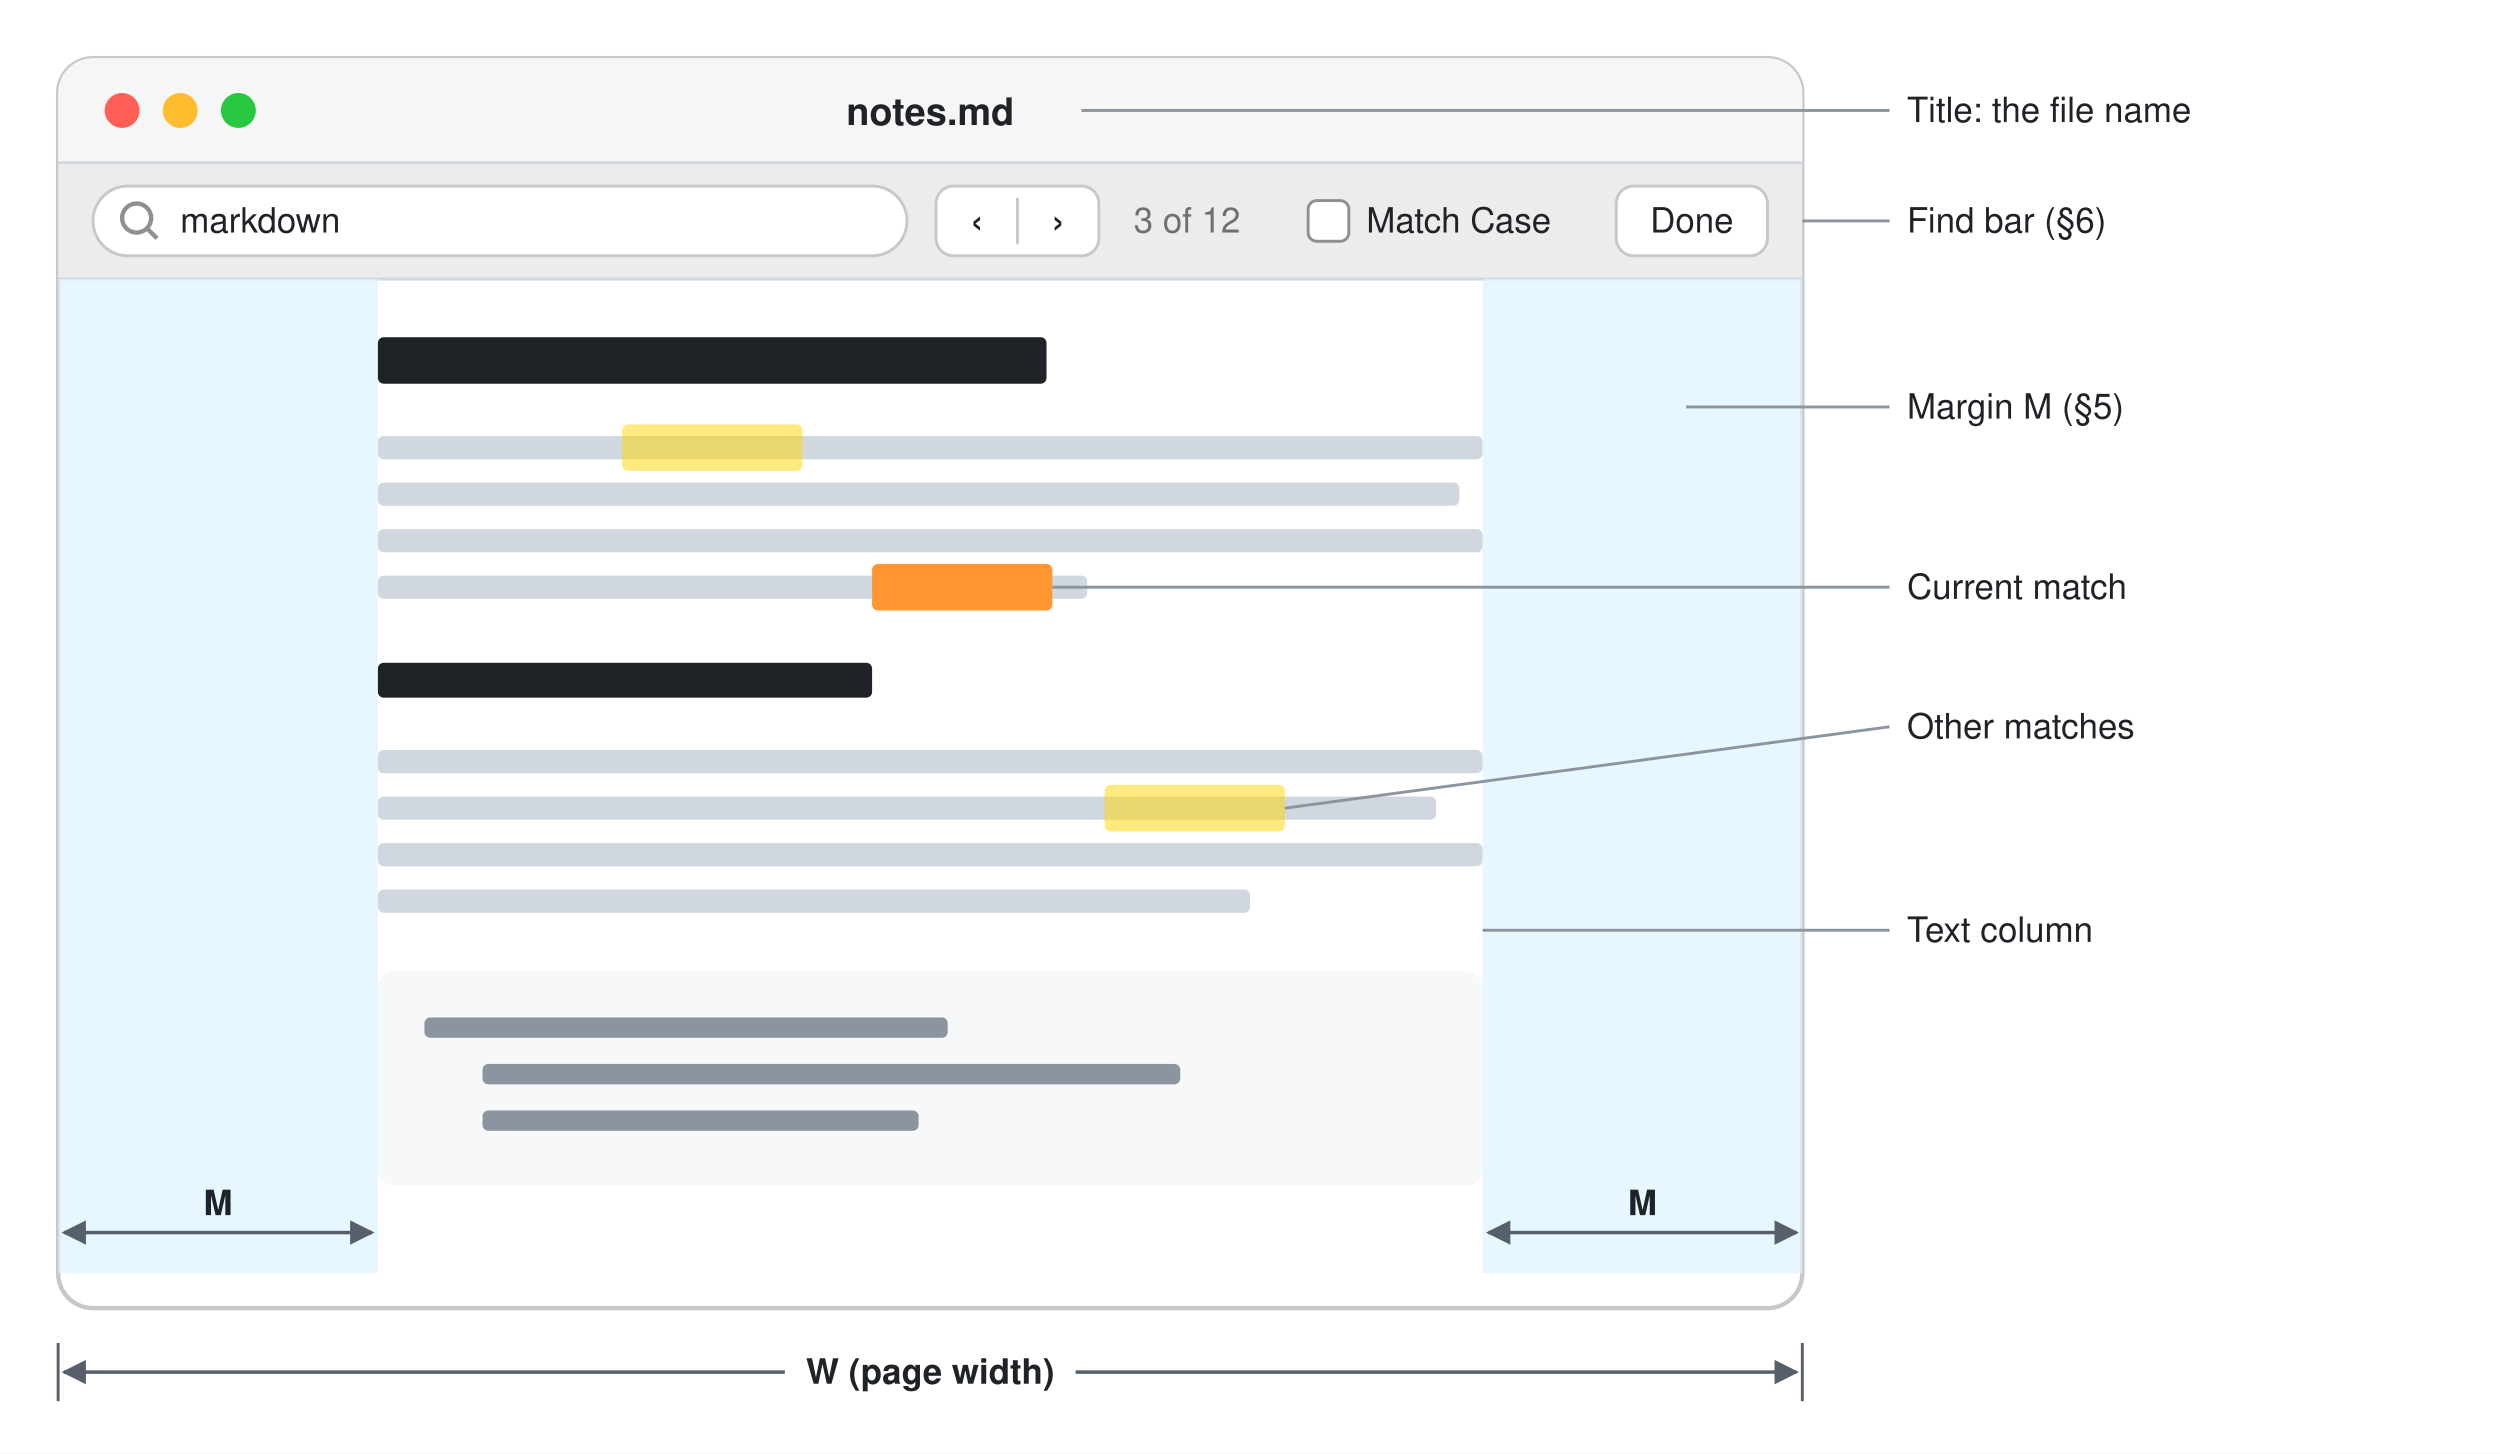
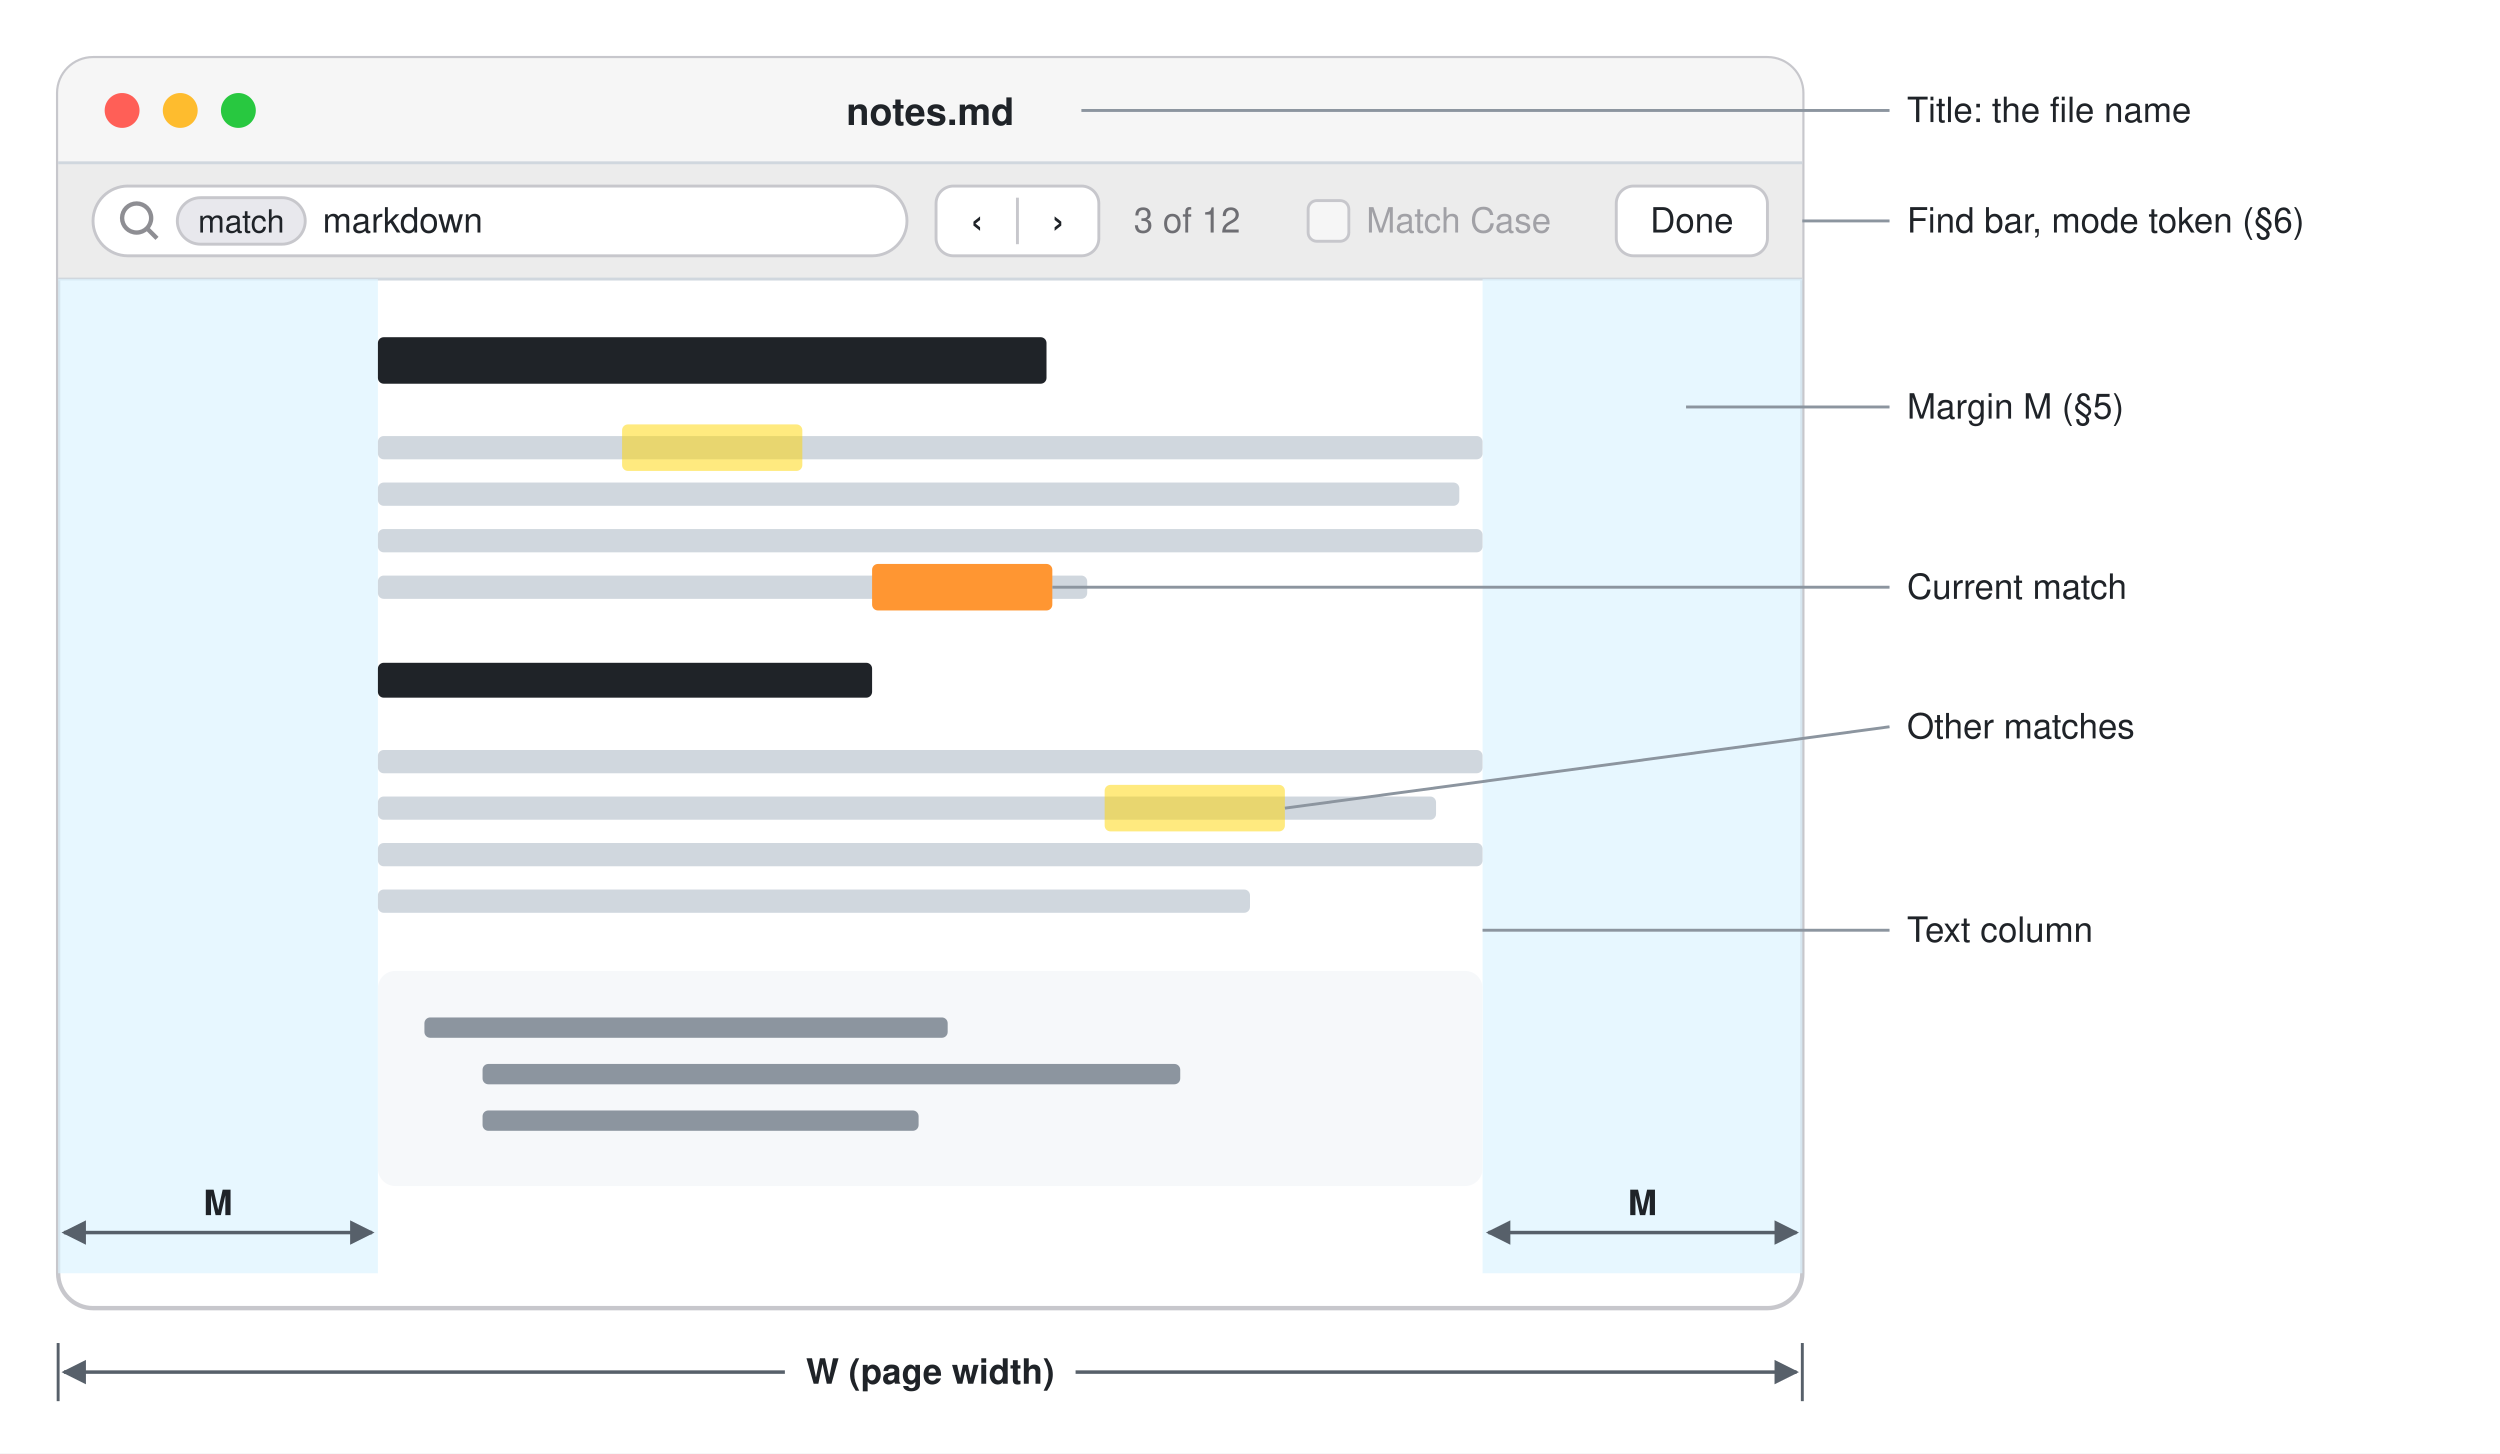
<svg xmlns="http://www.w3.org/2000/svg" viewBox="0 0 860 500" font-family="-apple-system, Helvetica, Arial, sans-serif" font-size="12" fill="#1f2328">
  <defs>
    <marker id="arrow" viewBox="0 0 10 10" refX="9" refY="5" markerWidth="7" markerHeight="7" orient="auto-start-reverse">
      <path d="M0,0 L10,5 L0,10 z" fill="#57606a" />
    </marker>
  </defs>
  <rect width="860" height="500" fill="#ffffff" />
  <rect x="20" y="20" width="600" height="430" rx="12" fill="#ffffff" stroke="#c7c7cc" stroke-width="1.5" />
  <path d="M20,56 V32 A12,12 0 0 1 32,20 H608 A12,12 0 0 1 620,32 V56 Z" fill="#f6f6f6" />
  <circle cx="42" cy="38" r="6" fill="#ff5f57" />
  <circle cx="62" cy="38" r="6" fill="#febc2e" />
  <circle cx="82" cy="38" r="6" fill="#28c840" />
  <text x="320" y="43" text-anchor="middle" font-size="13" font-weight="600">notes.md</text>
  <rect x="20" y="56" width="600" height="40" fill="#ececec" />
  <line x1="20" y1="56" x2="620" y2="56" stroke="#d0d7de" />
  <line x1="20" y1="96" x2="620" y2="96" stroke="#d0d7de" />
  <rect x="32" y="64" width="280" height="24" rx="12" fill="#ffffff" stroke="#c7c7cc" />
  <circle cx="47" cy="75" r="5" fill="none" stroke="#8e8e93" stroke-width="1.5" />
  <line x1="50.5" y1="78.5" x2="54" y2="82" stroke="#8e8e93" stroke-width="1.5" />
-   <text x="62" y="80">markdown</text>
+   <rect x="61" y="68" width="44" height="16" rx="8" fill="#e8e8ed" stroke="#c7c7cc" />
+   <text x="83" y="80" text-anchor="middle" font-size="11">match</text>
+   <text x="111" y="80">markdown</text>
  <rect x="322" y="64" width="56" height="24" rx="6" fill="#ffffff" stroke="#c7c7cc" />
  <line x1="350" y1="68" x2="350" y2="84" stroke="#c7c7cc" />
  <text x="336" y="81" text-anchor="middle" font-size="15">‹</text>
  <text x="364" y="81" text-anchor="middle" font-size="15">›</text>
  <text x="390" y="80" fill="#6e6e73">3 of 12</text>
-   <rect x="450" y="69" width="14" height="14" rx="3" fill="#ffffff" stroke="#8e8e93" />
-   <text x="470" y="80">Match Case</text>
+   <rect x="450" y="69" width="14" height="14" rx="3" fill="#f6f6f6" stroke="#c7c7cc" />
+   <text x="470" y="80" fill="#a1a1a6">Match Case</text>
  <rect x="556" y="64" width="52" height="24" rx="6" fill="#ffffff" stroke="#c7c7cc" />
  <text x="582" y="80" text-anchor="middle">Done</text>
  <rect x="20" y="96" width="110" height="342" fill="#ddf4ff" fill-opacity="0.7" />
  <rect x="510" y="96" width="110" height="342" fill="#ddf4ff" fill-opacity="0.7" />
  <rect x="130" y="116" width="230" height="16" rx="2" fill="#1f2328" />
  <g fill="#d0d7de">
    <rect x="130" y="150" width="380" height="8" rx="2" />
    <rect x="130" y="166" width="372" height="8" rx="2" />
    <rect x="130" y="182" width="380" height="8" rx="2" />
    <rect x="130" y="198" width="244" height="8" rx="2" />
    <rect x="130" y="258" width="380" height="8" rx="2" />
    <rect x="130" y="274" width="364" height="8" rx="2" />
    <rect x="130" y="290" width="380" height="8" rx="2" />
    <rect x="130" y="306" width="300" height="8" rx="2" />
  </g>
  <rect x="130" y="228" width="170" height="12" rx="2" fill="#1f2328" />
  <rect x="130" y="334" width="380" height="74" rx="6" fill="#f6f8fa" />
  <g fill="#8c959f">
    <rect x="146" y="350" width="180" height="7" rx="2" />
    <rect x="166" y="366" width="240" height="7" rx="2" />
    <rect x="166" y="382" width="150" height="7" rx="2" />
  </g>
  <rect x="214" y="146" width="62" height="16" rx="2" fill="#ffd600" fill-opacity="0.5" />
  <rect x="300" y="194" width="62" height="16" rx="2" fill="#ff9632" />
  <rect x="380" y="270" width="62" height="16" rx="2" fill="#ffd600" fill-opacity="0.5" />
  <line x1="22" y1="424" x2="128" y2="424" stroke="#57606a" stroke-width="1.2" marker-start="url(#arrow)" marker-end="url(#arrow)" />
  <text x="75" y="418" text-anchor="middle" font-weight="600">M</text>
  <line x1="512" y1="424" x2="618" y2="424" stroke="#57606a" stroke-width="1.2" marker-start="url(#arrow)" marker-end="url(#arrow)" />
  <text x="565" y="418" text-anchor="middle" font-weight="600">M</text>
  <line x1="20" y1="462" x2="20" y2="482" stroke="#57606a" />
  <line x1="620" y1="462" x2="620" y2="482" stroke="#57606a" />
  <line x1="22" y1="472" x2="618" y2="472" stroke="#57606a" stroke-width="1.2" marker-start="url(#arrow)" marker-end="url(#arrow)" />
  <rect x="270" y="464" width="100" height="16" fill="#ffffff" />
  <text x="320" y="476" text-anchor="middle" font-weight="600">W (page width)</text>
  <g stroke="#8c959f" stroke-width="1">
    <line x1="372" y1="38" x2="650" y2="38" />
    <line x1="620" y1="76" x2="650" y2="76" />
    <line x1="362" y1="202" x2="650" y2="202" />
    <line x1="442" y1="278" x2="650" y2="250" />
    <line x1="580" y1="140" x2="650" y2="140" />
    <line x1="510" y1="320" x2="650" y2="320" />
  </g>
  <text x="656" y="42">Title: the file name</text>
-   <text x="656" y="80">Find bar (§6)</text>
+   <text x="656" y="80">Find bar, mode token (§6)</text>
  <text x="656" y="144">Margin M (§5)</text>
  <text x="656" y="206">Current match</text>
  <text x="656" y="254">Other matches</text>
  <text x="656" y="324">Text column</text>
</svg>
